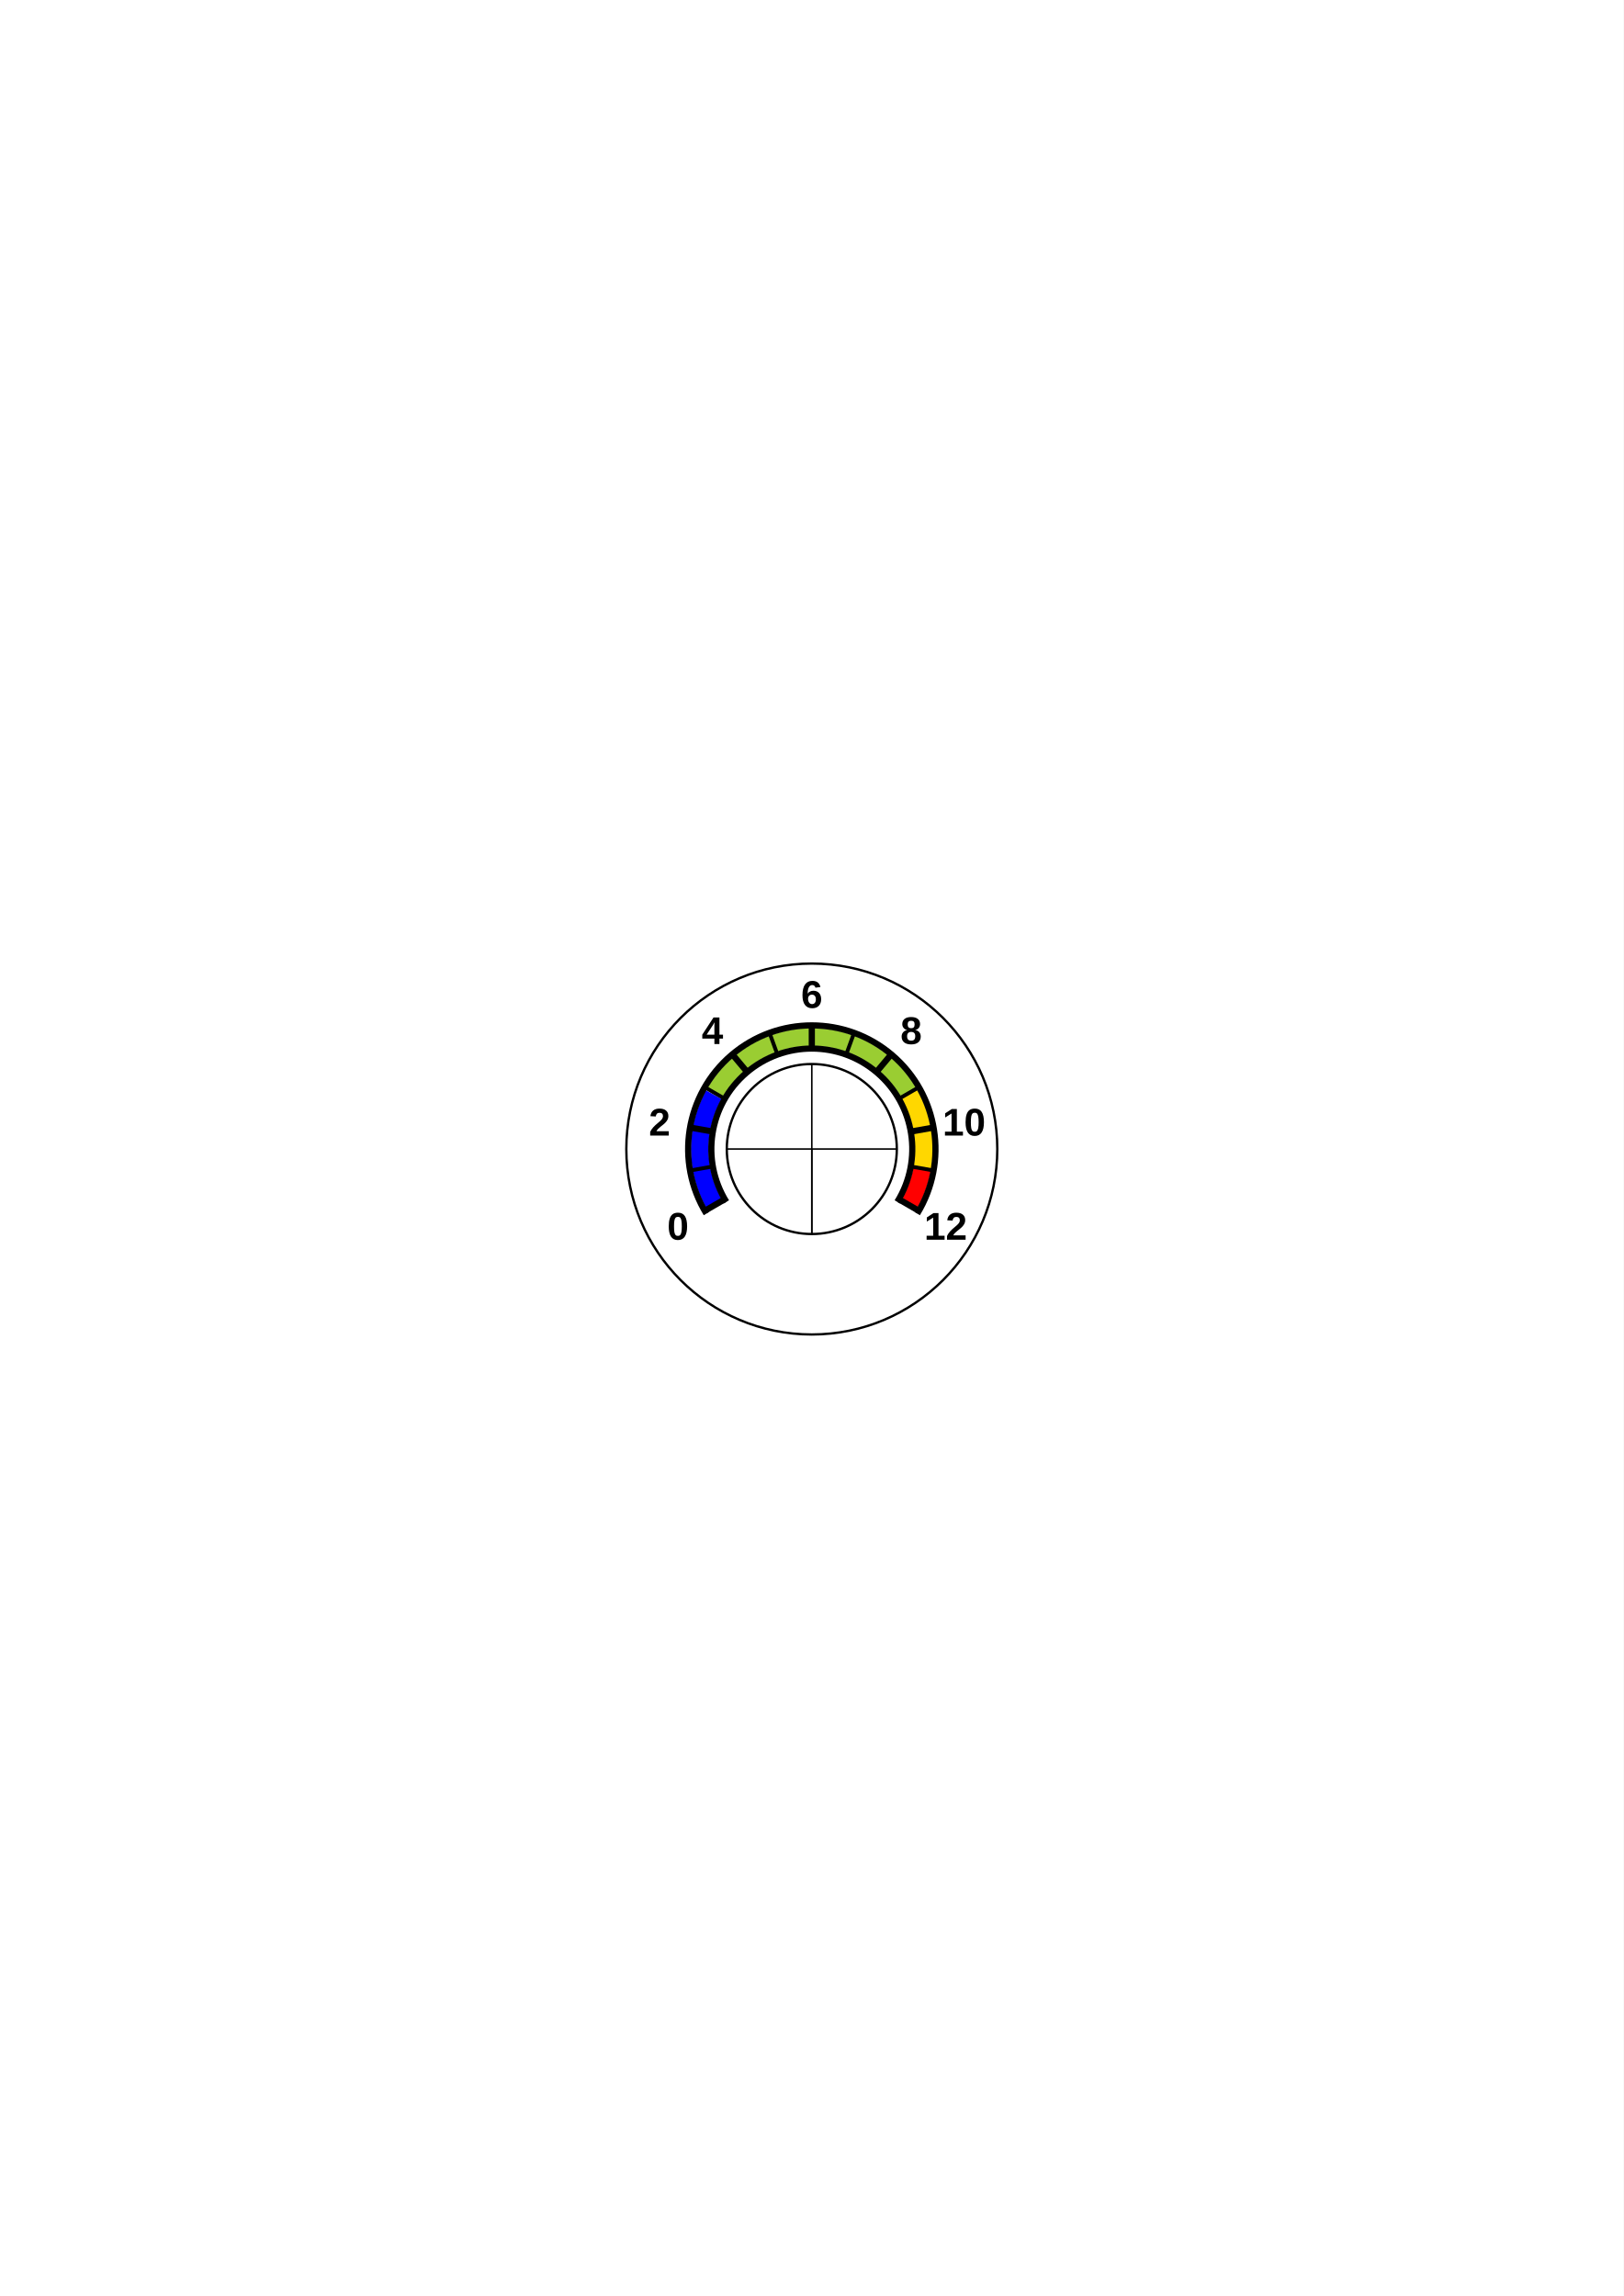
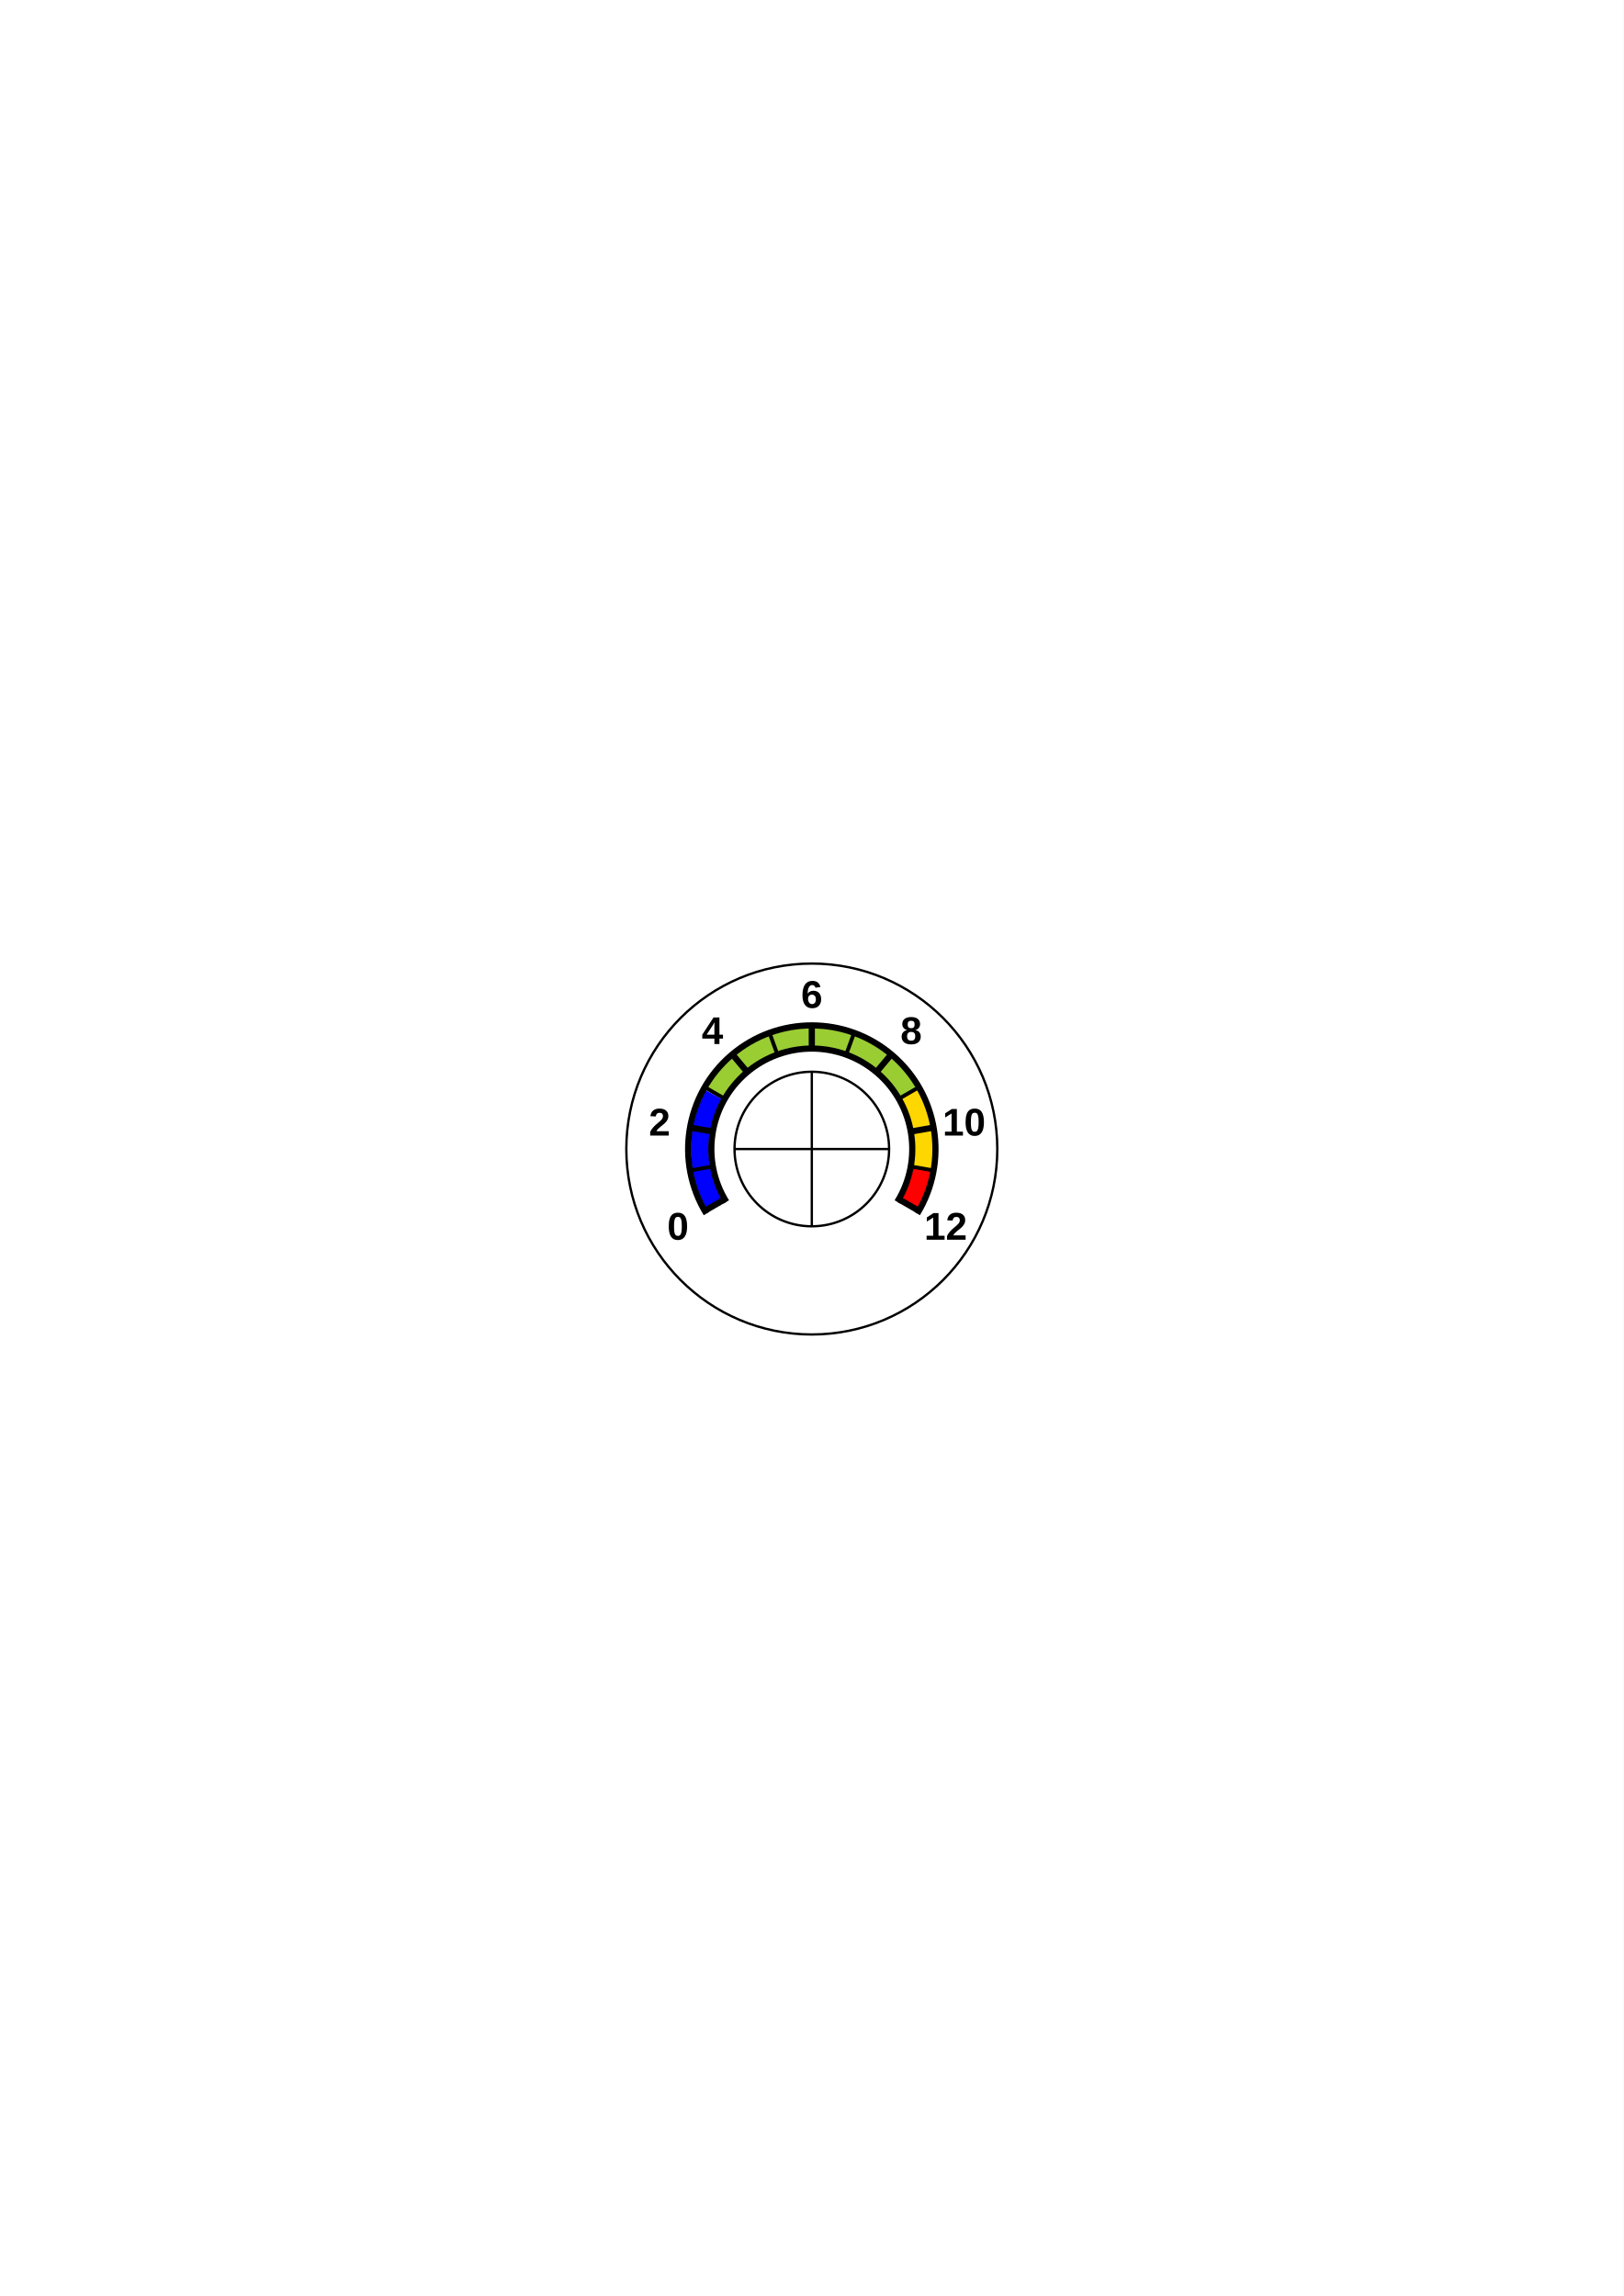
- <svg xmlns="http://www.w3.org/2000/svg" width="794" height="1123" data-generator-name="Scale Master" data-generator-version="0.3.21" data-image-orientation="portrait" data-image-size="A4">
-   <rect fill="#ffffff" height="100%" width="100%" id="background" />
-   <g stroke="#000000" transform="translate(397,562)" fill="none" id="scale_wrapper">
-     <path transform="rotate(110 0,0) " data-r="54.8031" data-angle="19" title="red marker" d="M 9.045 -54.052 A 54.803 54.803 0 0 0 -9.045 -54.052" fill="none" stroke="#ff0000" stroke-width="8.693" class="arc" />
-     <path transform="rotate(80 0,0) " data-r="54.8031" data-angle="39" title="yellow zone" d="M 18.294 -51.66 A 54.803 54.803 0 0 0 -18.294 -51.66" fill="none" stroke="#ffd700" stroke-width="8.693" class="arc" />
-     <path data-r="54.8031" data-angle="119" title="green zone" d="M 47.22 -27.815 A 54.803 54.803 0 0 0 -47.22 -27.815" fill="none" stroke="#9acd32" stroke-width="8.693" class="arc" />
-     <path transform="rotate(-90 0,0) " data-r="54.8031" data-angle="58" title="blue zone" d="M 26.569 -47.932 A 54.803 54.803 0 0 0 -26.569 -47.932" fill="none" stroke="#0000ff" stroke-width="8.693" class="arc" />
-     <g class="label" title="labels" fill="#000000" stroke="none" dominant-baseline="central" text-anchor="middle" font-family="Arial" font-size="18.898" data-r="75.5906" data-angle="240" data-keep-angle="true" data-label-step="2" data-label-start="0" font-weight="bold">
-       <text x="0" y="-75.591" text-anchor="middle" dominant-baseline="central" stroke="none" transform="rotate(-120) rotate(120,0,-75.5906)" data-keep-angle="true">0</text>
-       <text x="0" y="-75.591" text-anchor="middle" dominant-baseline="central" stroke="none" transform="rotate(-80) rotate(80,0,-75.5906)" data-keep-angle="true">2</text>
-       <text x="0" y="-75.591" text-anchor="middle" dominant-baseline="central" stroke="none" transform="rotate(-40) rotate(40,0,-75.5906)" data-keep-angle="true">4</text>
-       <text x="0" y="-75.591" text-anchor="middle" dominant-baseline="central" stroke="none" data-keep-angle="true">6</text>
-       <text x="0" y="-75.591" text-anchor="middle" dominant-baseline="central" stroke="none" transform="rotate(40 0,0) rotate(-40 0,-75.5906) " data-keep-angle="true">8</text>
-       <text x="0" y="-75.591" text-anchor="middle" dominant-baseline="central" stroke="none" transform="rotate(80) rotate(-80,0,-75.5906)" data-keep-angle="true">10</text>
-       <text x="0" y="-75.591" text-anchor="middle" dominant-baseline="central" stroke="none" transform="rotate(120) rotate(-120,0,-75.5906)" data-keep-angle="true">12</text>
+ <svg xmlns="http://www.w3.org/2000/svg" width="794" height="1123" data-generator-name="Scale Master" data-generator-version="0.4.0" data-image-orientation="portrait" data-image-size="A4">
+   <rect id="background" width="100%" height="100%" fill="#ffffff" />
+   <g id="scale_wrapper" fill="none" transform="translate(397,562)" stroke="#000000">
+     <path class="arc" stroke-width="8.693" stroke="#ff0000" fill="none" d="M 9.045 -54.052 A 54.803 54.803 0 0 0 -9.045 -54.052" title="red marker" data-angle="19" data-r="54.8031" transform="rotate(110 0,0) " />
+     <path class="arc" stroke-width="8.693" stroke="#ffd700" fill="none" d="M 18.294 -51.66 A 54.803 54.803 0 0 0 -18.294 -51.66" title="yellow zone" data-angle="39" data-r="54.8031" transform="rotate(80 0,0) " />
+     <path class="arc" stroke-width="8.693" stroke="#9acd32" fill="none" d="M 47.22 -27.815 A 54.803 54.803 0 0 0 -47.22 -27.815" title="green zone" data-angle="119" data-r="54.8031" />
+     <path class="arc" stroke-width="8.693" stroke="#0000ff" fill="none" d="M 26.569 -47.932 A 54.803 54.803 0 0 0 -26.569 -47.932" title="blue zone" data-angle="58" data-r="54.8031" transform="rotate(-90 0,0) " />
+     <g font-weight="bold" data-label-start="0" data-label-step="2" data-keep-angle="true" data-angle="240" data-r="75.5906" font-size="18.898" font-family="Arial" text-anchor="middle" dominant-baseline="central" stroke="none" fill="#000000" title="labels" class="label">
+       <text data-keep-angle="true" transform="rotate(-120) rotate(120,0,-75.5906)" stroke="none" dominant-baseline="central" text-anchor="middle" y="-75.591" x="0">0</text>
+       <text data-keep-angle="true" transform="rotate(-80) rotate(80,0,-75.5906)" stroke="none" dominant-baseline="central" text-anchor="middle" y="-75.591" x="0">2</text>
+       <text data-keep-angle="true" transform="rotate(-40) rotate(40,0,-75.5906)" stroke="none" dominant-baseline="central" text-anchor="middle" y="-75.591" x="0">4</text>
+       <text data-keep-angle="true" stroke="none" dominant-baseline="central" text-anchor="middle" y="-75.591" x="0">6</text>
+       <text data-keep-angle="true" transform="rotate(40 0,0) rotate(-40 0,-75.5906) " stroke="none" dominant-baseline="central" text-anchor="middle" y="-75.591" x="0">8</text>
+       <text data-keep-angle="true" transform="rotate(80) rotate(-80,0,-75.5906)" stroke="none" dominant-baseline="central" text-anchor="middle" y="-75.591" x="0">10</text>
+       <text data-keep-angle="true" transform="rotate(120) rotate(-120,0,-75.5906)" stroke="none" dominant-baseline="central" text-anchor="middle" y="-75.591" x="0">12</text>
    </g>
-     <g class="div" stroke-width="1.89" stroke="#000000" fill="none" title="1 unit" data-angle="240" data-r="49.1339" data-length="11.3386">
-       <line x1="0" y1="-49.134" x2="0" y2="-60.472" transform="rotate(-120)" data-keep-angle="false" />
-       <line x1="0" y1="-49.134" x2="0" y2="-60.472" transform="rotate(-100 0,0) " data-keep-angle="false" />
-       <line x1="0" y1="-49.134" x2="0" y2="-60.472" transform="rotate(-80)" data-keep-angle="false" />
-       <line x1="0" y1="-49.134" x2="0" y2="-60.472" transform="rotate(-60)" data-keep-angle="false" />
-       <line x1="0" y1="-49.134" x2="0" y2="-60.472" transform="rotate(-40)" data-keep-angle="false" />
-       <line x1="0" y1="-49.134" x2="0" y2="-60.472" transform="rotate(-20)" data-keep-angle="false" />
-       <line x1="0" y1="-49.134" x2="0" y2="-60.472" data-keep-angle="false" />
-       <line x1="0" y1="-49.134" x2="0" y2="-60.472" transform="rotate(20)" data-keep-angle="false" />
-       <line x1="0" y1="-49.134" x2="0" y2="-60.472" transform="rotate(40)" data-keep-angle="false" />
-       <line x1="0" y1="-49.134" x2="0" y2="-60.472" transform="rotate(60)" data-keep-angle="false" />
-       <line x1="0" y1="-49.134" x2="0" y2="-60.472" transform="rotate(80)" data-keep-angle="false" />
-       <line x1="0" y1="-49.134" x2="0" y2="-60.472" transform="rotate(100 0,0) " data-keep-angle="false" />
-       <line x1="0" y1="-49.134" x2="0" y2="-60.472" transform="rotate(120)" data-keep-angle="false" />
+     <g data-length="11.3386" data-r="49.1339" data-angle="240" title="1 unit" fill="none" stroke="#000000" stroke-width="1.89" class="div">
+       <line data-keep-angle="false" transform="rotate(-120)" y2="-60.472" x2="0" y1="-49.134" x1="0" />
+       <line data-keep-angle="false" transform="rotate(-100 0,0) " y2="-60.472" x2="0" y1="-49.134" x1="0" />
+       <line data-keep-angle="false" transform="rotate(-80)" y2="-60.472" x2="0" y1="-49.134" x1="0" />
+       <line data-keep-angle="false" transform="rotate(-60)" y2="-60.472" x2="0" y1="-49.134" x1="0" />
+       <line data-keep-angle="false" transform="rotate(-40)" y2="-60.472" x2="0" y1="-49.134" x1="0" />
+       <line data-keep-angle="false" transform="rotate(-20)" y2="-60.472" x2="0" y1="-49.134" x1="0" />
+       <line data-keep-angle="false" y2="-60.472" x2="0" y1="-49.134" x1="0" />
+       <line data-keep-angle="false" transform="rotate(20)" y2="-60.472" x2="0" y1="-49.134" x1="0" />
+       <line data-keep-angle="false" transform="rotate(40)" y2="-60.472" x2="0" y1="-49.134" x1="0" />
+       <line data-keep-angle="false" transform="rotate(60)" y2="-60.472" x2="0" y1="-49.134" x1="0" />
+       <line data-keep-angle="false" transform="rotate(80)" y2="-60.472" x2="0" y1="-49.134" x1="0" />
+       <line data-keep-angle="false" transform="rotate(100 0,0) " y2="-60.472" x2="0" y1="-49.134" x1="0" />
+       <line data-keep-angle="false" transform="rotate(120)" y2="-60.472" x2="0" y1="-49.134" x1="0" />
    </g>
-     <g class="div" stroke-width="3.024" stroke="#000000" fill="none" title="2 units" data-angle="240" data-r="49.1339" data-length="11.3386">
-       <line x1="0" y1="-49.134" x2="0" y2="-60.472" transform="rotate(-120 0,0) " data-keep-angle="false" />
-       <line x1="0" y1="-49.134" x2="0" y2="-60.472" transform="rotate(-80)" data-keep-angle="false" />
-       <line x1="0" y1="-49.134" x2="0" y2="-60.472" transform="rotate(-40)" data-keep-angle="false" />
-       <line x1="0" y1="-49.134" x2="0" y2="-60.472" data-keep-angle="false" />
-       <line x1="0" y1="-49.134" x2="0" y2="-60.472" transform="rotate(40)" data-keep-angle="false" />
-       <line x1="0" y1="-49.134" x2="0" y2="-60.472" transform="rotate(80 0,0) " data-keep-angle="false" />
-       <line x1="0" y1="-49.134" x2="0" y2="-60.472" transform="rotate(120)" data-keep-angle="false" />
+     <g data-length="11.3386" data-r="49.1339" data-angle="240" title="2 units" fill="none" stroke="#000000" stroke-width="3.024" class="div">
+       <line data-keep-angle="false" transform="rotate(-120 0,0) " y2="-60.472" x2="0" y1="-49.134" x1="0" />
+       <line data-keep-angle="false" transform="rotate(-80)" y2="-60.472" x2="0" y1="-49.134" x1="0" />
+       <line data-keep-angle="false" transform="rotate(-40)" y2="-60.472" x2="0" y1="-49.134" x1="0" />
+       <line data-keep-angle="false" y2="-60.472" x2="0" y1="-49.134" x1="0" />
+       <line data-keep-angle="false" transform="rotate(40)" y2="-60.472" x2="0" y1="-49.134" x1="0" />
+       <line data-keep-angle="false" transform="rotate(80 0,0) " y2="-60.472" x2="0" y1="-49.134" x1="0" />
+       <line data-keep-angle="false" transform="rotate(120)" y2="-60.472" x2="0" y1="-49.134" x1="0" />
    </g>
-     <g data-length="41.5748" data-r="0" data-angle="360" title="circle centering" fill="none" stroke="#000000" stroke-width="0.756" class="div">
-       <line transform="rotate(-180)" y2="-41.575" x2="0" y1="0" x1="0" />
-       <line transform="rotate(-90)" y2="-41.575" x2="0" y1="0" x1="0" />
-       <line y2="-41.575" x2="0" y1="0" x1="0" />
-       <line transform="rotate(90)" y2="-41.575" x2="0" y1="0" x1="0" />
-       <line transform="rotate(180 0,0) " y2="-41.575" x2="0" y1="0" x1="0" />
-     </g>
-     <path class="arc" stroke-width="3.024" stroke="#000000" fill="none" d="M 41.781 25.855 A 49.134 49.134 0 1 0 -41.781 25.855" title="int" data-angle="243.5" data-r="49.1339" />
-     <path class="arc" stroke-width="3.024" stroke="#000000" fill="none" d="M 51.561 31.597 A 60.472 60.472 0 1 0 -51.561 31.597" title="ext" data-angle="243" data-r="60.4724" />
-     <circle class="circle" stroke-width="1.134" stroke="#000000" fill="none" title="central" cx="0" cy="0" r="41.575" />
-     <circle class="circle" stroke-width="1.134" stroke="#000000" fill="none" title="ext" cx="0" cy="0" r="90.709" />
+     <path data-r="49.1339" data-angle="243.5" title="int" d="M 41.781 25.855 A 49.134 49.134 0 1 0 -41.781 25.855" fill="none" stroke="#000000" stroke-width="3.024" class="arc" />
+     <path data-r="60.4724" data-angle="243" title="ext" d="M 51.561 31.597 A 60.472 60.472 0 1 0 -51.561 31.597" fill="none" stroke="#000000" stroke-width="3.024" class="arc" />
+     <circle r="90.709" cy="0" cx="0" title="ext" fill="none" stroke="#000000" stroke-width="1.134" class="circle" />
+     <path data-r="37.7953" data-cy="0" data-cx="0" title="center" d="M-37.795,0a37.795,37.795 0 1,0 75.591,0a37.795,37.795 0 1,0 -75.591,0M0 -37.795 V37.795 M-37.795 0 H37.795" fill="none" stroke="#000000" stroke-width="1.134" class="circlecnt" />
  </g>
</svg>
